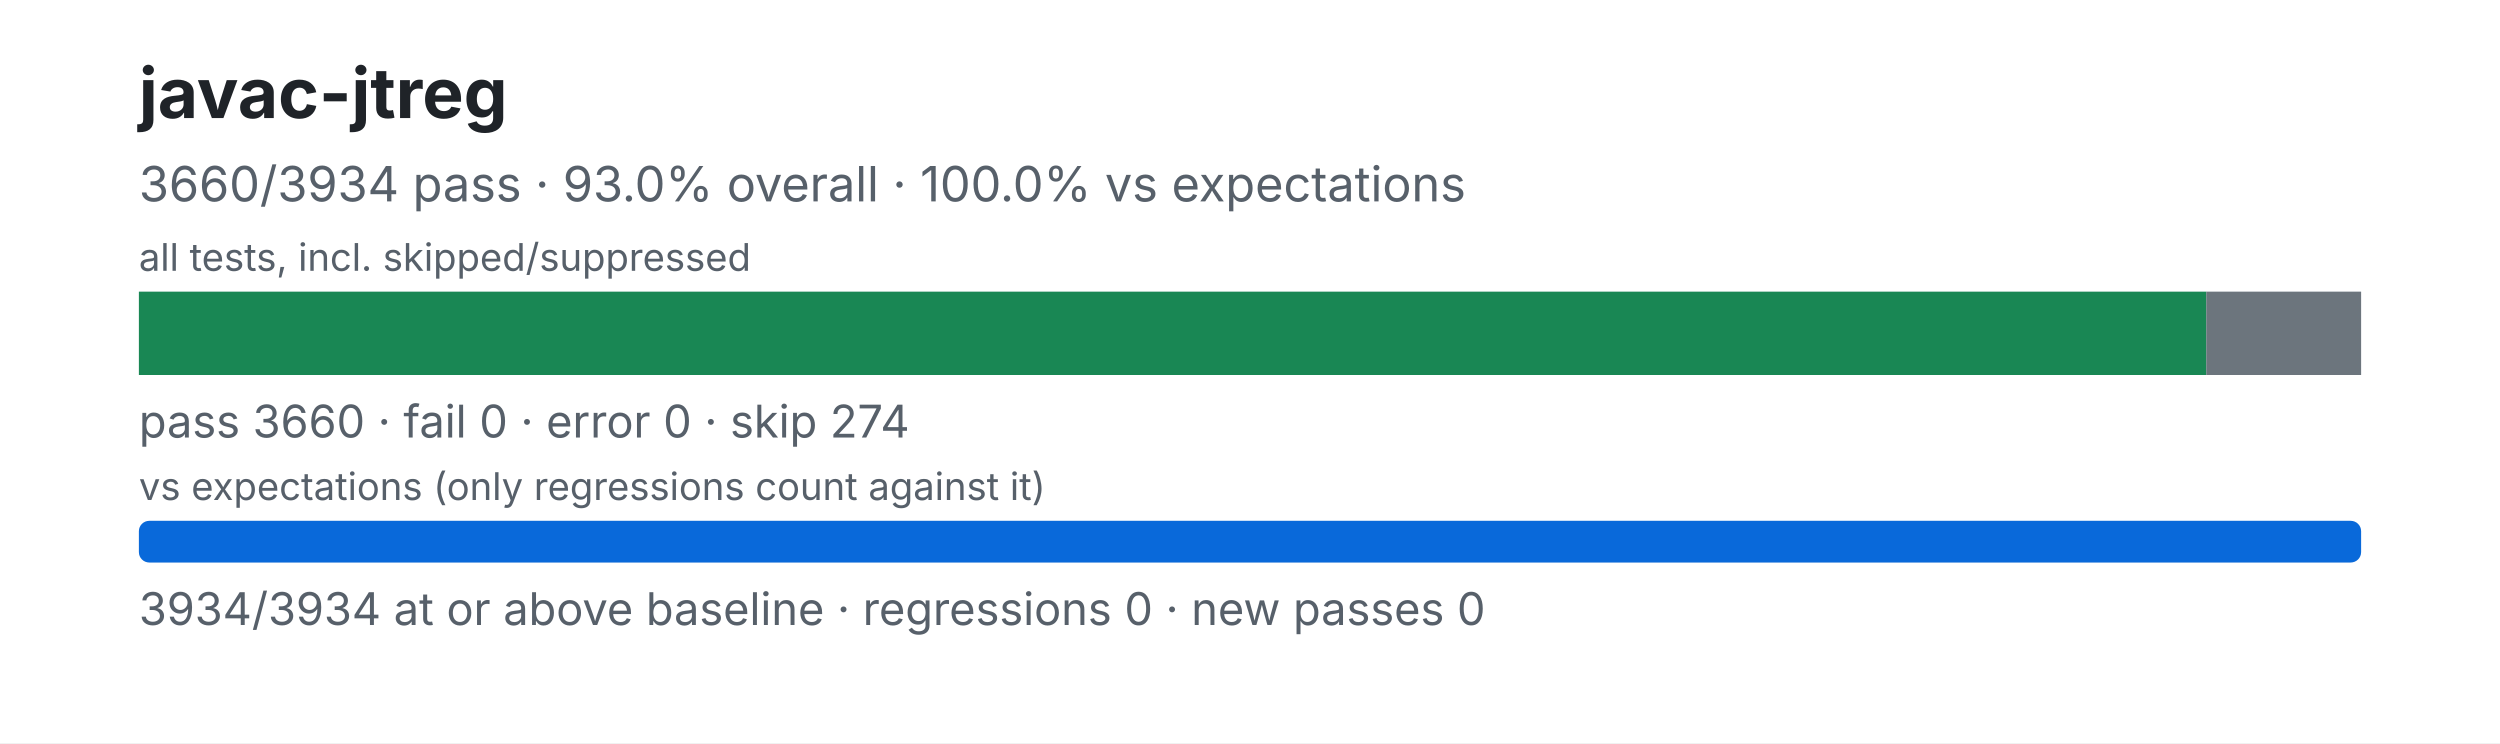
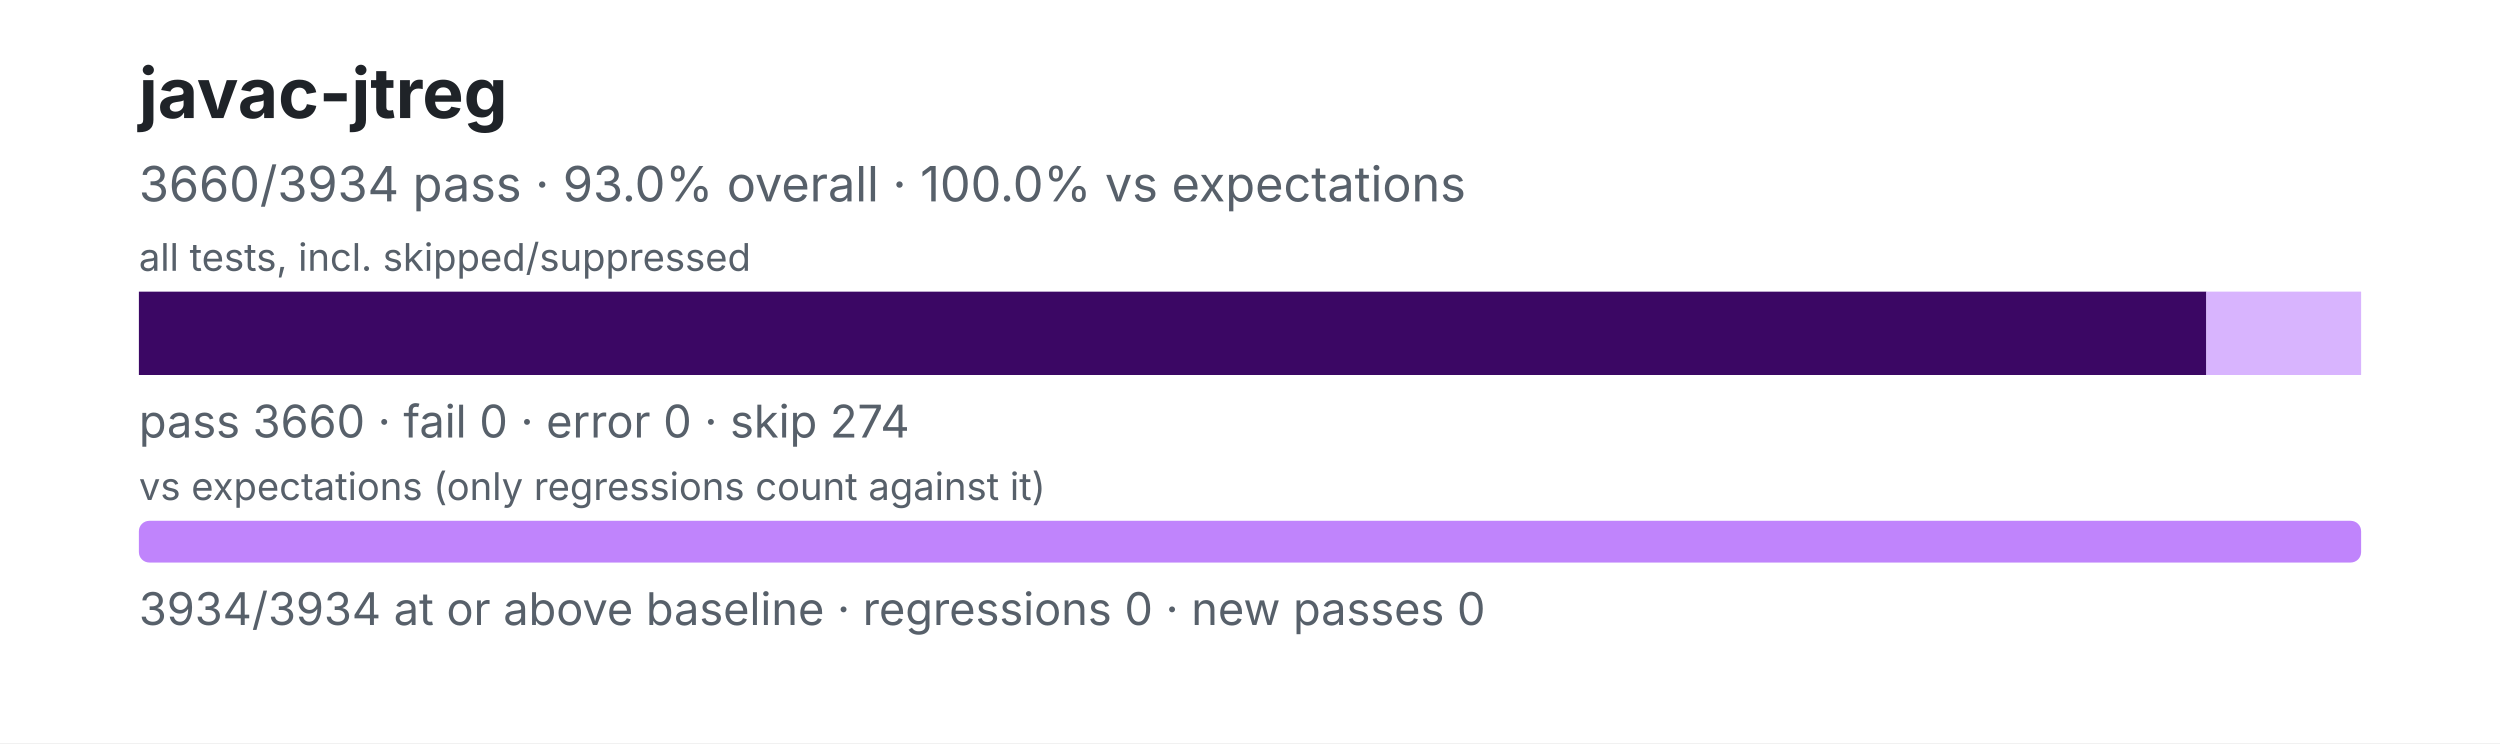
<svg xmlns="http://www.w3.org/2000/svg" width="720" height="214" viewBox="0 0 720 214" role="img" aria-labelledby="title desc">
  <rect width="720" height="214" fill="#ffffff" />
  <text x="40" y="34" font-family="system-ui, -apple-system, Segoe UI, sans-serif" font-size="20" font-weight="700" fill="#1f2328">javac-jtreg</text>
  <text x="40" y="58" font-family="system-ui, -apple-system, Segoe UI, sans-serif" font-size="14" fill="#57606a">3660/3934 pass · 93.0% overall · 100.0% vs expectations</text>
  <text x="40" y="78" font-family="system-ui, -apple-system, Segoe UI, sans-serif" font-size="11" fill="#57606a">all tests, incl. skipped/suppressed</text>
-   <rect x="40" y="84" width="640" height="24" fill="#eaeef2" />
-   <rect x="40.00" y="84" width="595.42" height="24" fill="#198754" />
-   <rect x="635.42" y="84" width="44.58" height="24" fill="#6c757d" />
+   <rect x="40" y="84" width="640" height="24" fill="#f5f3ff" />
+   <rect x="40.00" y="84" width="595.42" height="24" fill="#3b0764" />
+   <rect x="635.42" y="84" width="44.58" height="24" fill="#d8b4fe" />
  <text x="40" y="126" font-family="system-ui, -apple-system, Segoe UI, sans-serif" font-size="13" fill="#57606a">pass 3660 · fail 0 · error 0 · skip 274</text>
  <text x="40" y="144" font-family="system-ui, -apple-system, Segoe UI, sans-serif" font-size="11" fill="#57606a">vs expectations (only regressions count against it)</text>
-   <rect x="40" y="150" width="640" height="12" rx="3" fill="#eaeef2" />
-   <rect x="40" y="150" width="640.00" height="12" rx="3" fill="#0969da" />
+   <rect x="40" y="150" width="640" height="12" rx="3" fill="#f5f3ff" />
+   <rect x="40" y="150" width="640.00" height="12" rx="3" fill="#c084fc" />
  <text x="40" y="180" font-family="system-ui, -apple-system, Segoe UI, sans-serif" font-size="13" fill="#57606a">3934/3934 at or above baseline · regressions 0 · new passes 0</text>
</svg>
